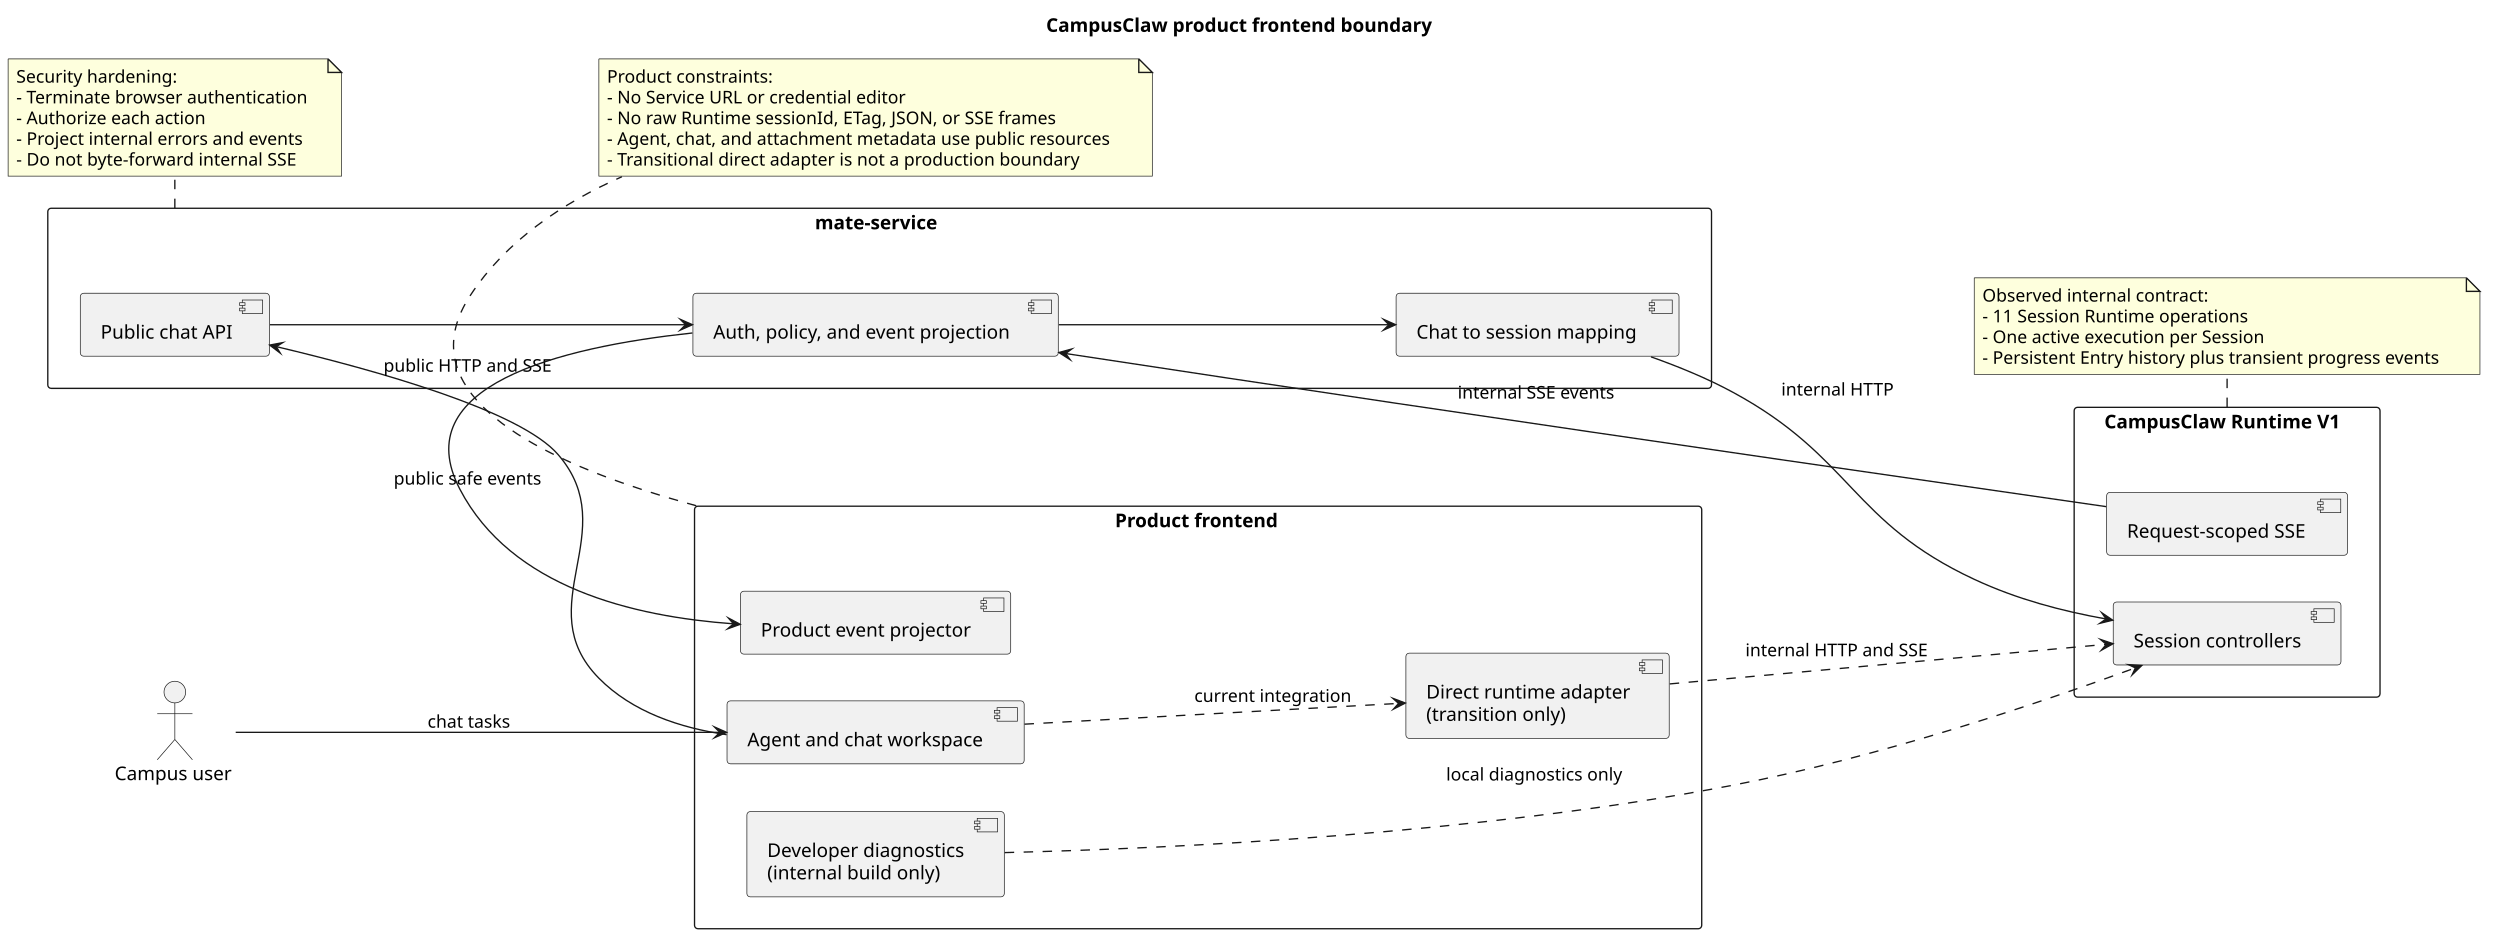
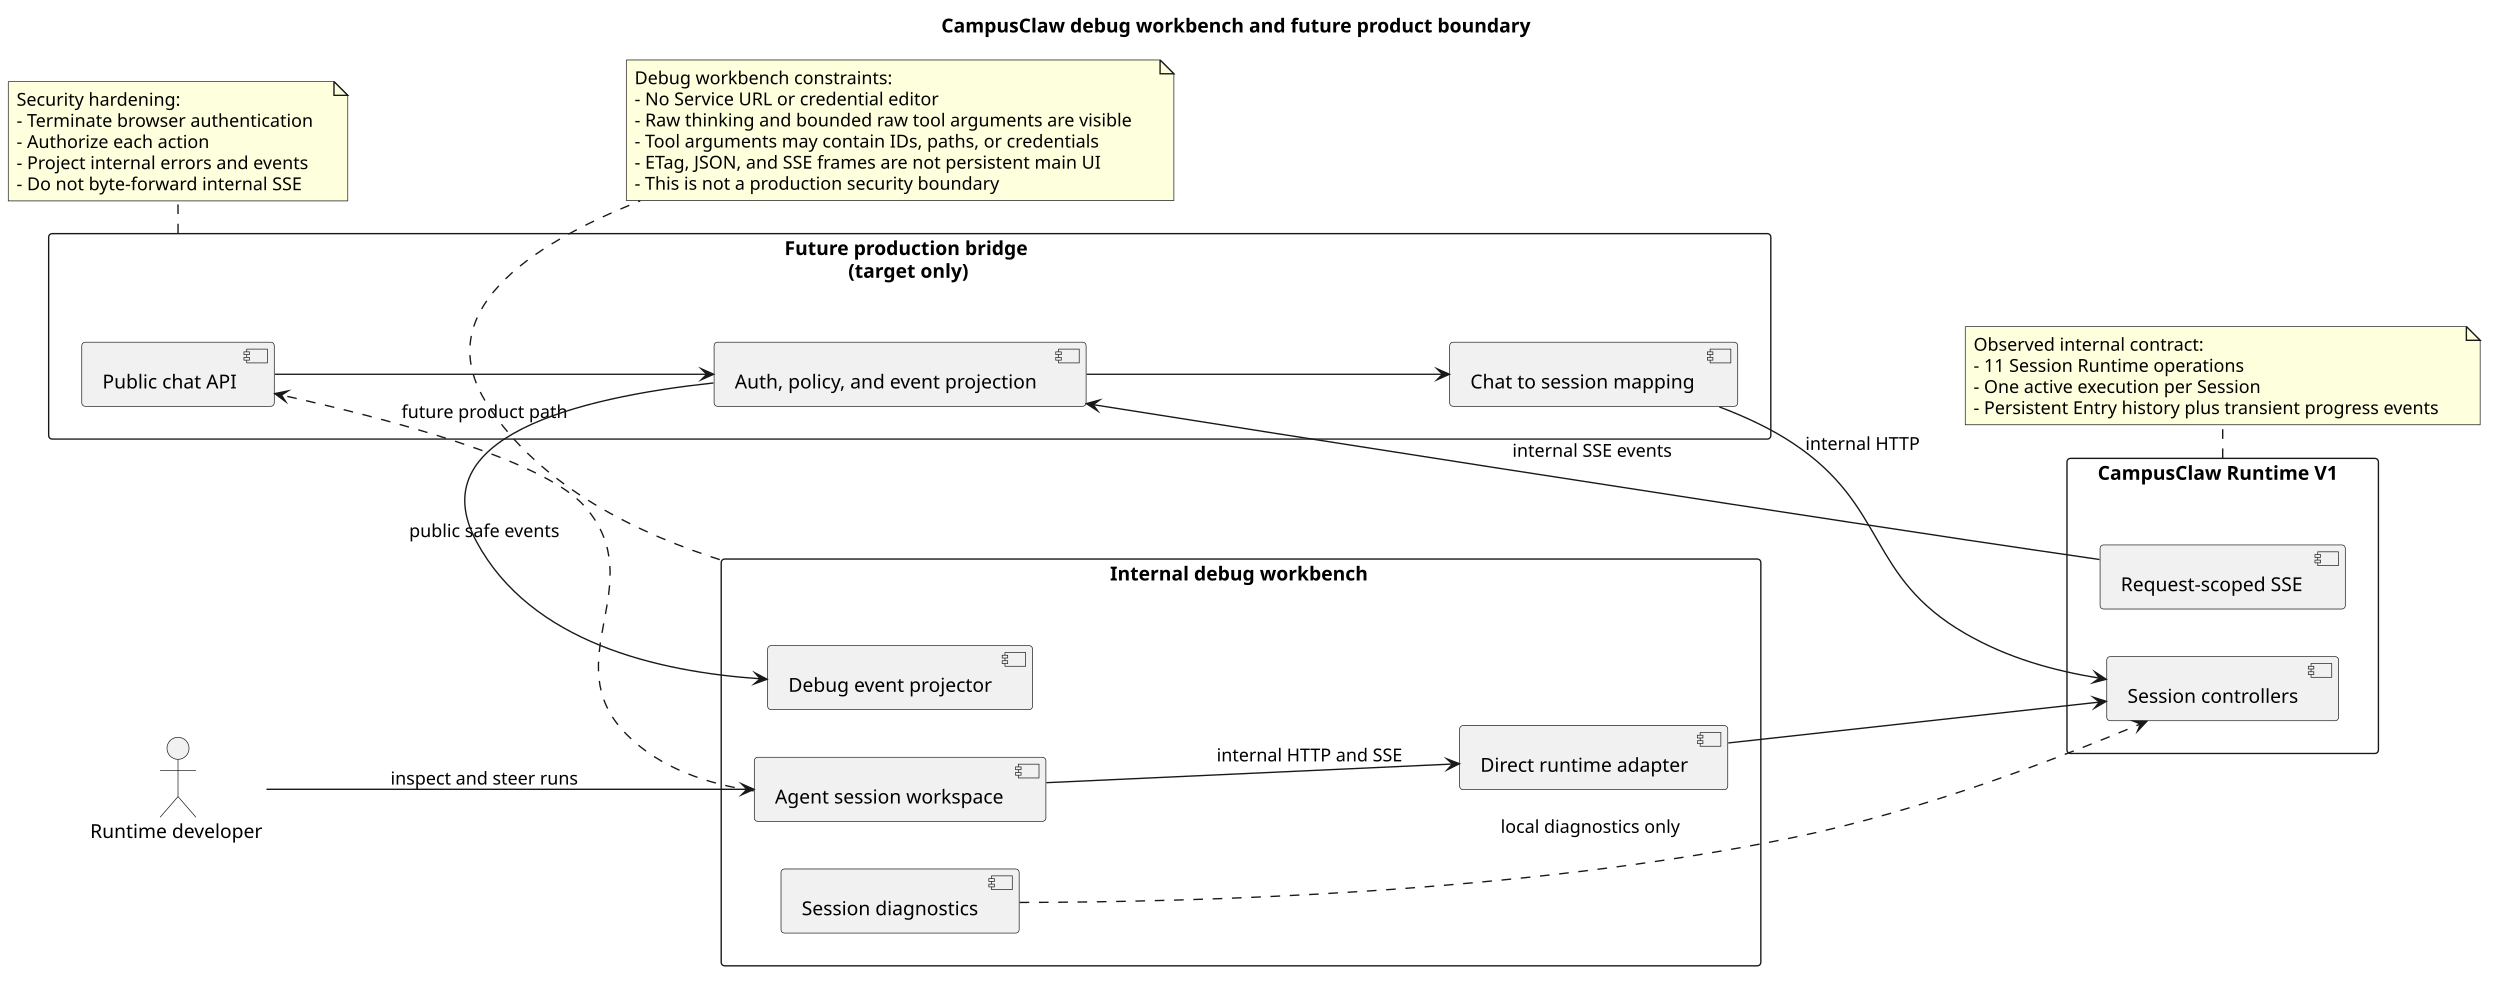
- <svg xmlns="http://www.w3.org/2000/svg" contentStyleType="text/css" data-diagram-type="DESCRIPTION" height="699px" preserveAspectRatio="none" style="width:1846px;height:699px;background:#FFFFFF;" version="1.1" viewBox="0 0 1846 699" width="1846px" zoomAndPan="magnify">
+ <svg xmlns="http://www.w3.org/2000/svg" contentStyleType="text/css" data-diagram-type="DESCRIPTION" height="714px" preserveAspectRatio="none" style="width:1813px;height:714px;background:#FFFFFF;" version="1.1" viewBox="0 0 1813 714" width="1813px" zoomAndPan="magnify">
  <defs />
  <g>
-     <g class="title" data-source-line="12">
-       <text fill="#000000" font-family="sans-serif" font-size="14" font-weight="700" lengthAdjust="spacing" textLength="294.315" x="772.437" y="23.535">CampusClaw product frontend boundary</text>
+     <g class="title" data-source-line="13">
+       <text fill="#000000" font-family="sans-serif" font-size="14" font-weight="700" lengthAdjust="spacing" textLength="441.39" x="682.61" y="23.535">CampusClaw debug workbench and future product boundary</text>
    </g>
-     <g class="cluster" data-qualified-name="Frontend" data-source-line="16" id="ent0002">
-       <rect fill="none" height="312" rx="2.5" ry="2.5" style="stroke:#181818;stroke-width:1;" width="743.71" x="512.84" y="373.768" />
-       <text fill="#000000" font-family="sans-serif" font-size="14" font-weight="700" lengthAdjust="spacing" textLength="122.753" x="823.318" y="389.303">Product frontend</text>
+     <g class="cluster" data-qualified-name="Frontend" data-source-line="17" id="ent0002">
+       <rect fill="none" height="295" rx="2.5" ry="2.5" style="stroke:#181818;stroke-width:1;" width="753.94" x="523.02" y="405.418" />
+       <text fill="#000000" font-family="sans-serif" font-size="14" font-weight="700" lengthAdjust="spacing" textLength="190.032" x="804.974" y="420.953">Internal debug workbench</text>
    </g>
-     <g class="cluster" data-qualified-name="Mate" data-source-line="23" id="ent0007">
-       <rect fill="none" height="133" rx="2.5" ry="2.5" style="stroke:#181818;stroke-width:1;" width="1228.49" x="35.29" y="153.768" />
-       <text fill="#000000" font-family="sans-serif" font-size="14" font-weight="700" lengthAdjust="spacing" textLength="95.621" x="601.725" y="169.303">mate-service</text>
+     <g class="cluster" data-qualified-name="Mate" data-source-line="24" id="ent0007">
+       <rect fill="none" height="149" rx="2.5" ry="2.5" style="stroke:#181818;stroke-width:1;" width="1248.91" x="35.29" y="169.418" />
+       <text fill="#000000" font-family="sans-serif" font-size="14" font-weight="700" lengthAdjust="spacing" textLength="181.672" x="568.909" y="184.953">Future production bridge</text>
+       <text fill="#000000" font-family="sans-serif" font-size="14" font-weight="700" lengthAdjust="spacing" textLength="89.223" x="615.134" y="201.442">(target only)</text>
    </g>
-     <g class="cluster" data-qualified-name="Runtime" data-source-line="29" id="ent0011">
-       <rect fill="none" height="214" rx="2.5" ry="2.5" style="stroke:#181818;stroke-width:1;" width="225.85" x="1531.56" y="300.768" />
-       <text fill="#000000" font-family="sans-serif" font-size="14" font-weight="700" lengthAdjust="spacing" textLength="181.303" x="1553.834" y="316.303">CampusClaw Runtime V1</text>
+     <g class="cluster" data-qualified-name="Runtime" data-source-line="30" id="ent0011">
+       <rect fill="none" height="214" rx="2.5" ry="2.5" style="stroke:#181818;stroke-width:1;" width="225.86" x="1498.97" y="332.418" />
+       <text fill="#000000" font-family="sans-serif" font-size="14" font-weight="700" lengthAdjust="spacing" textLength="181.303" x="1521.249" y="347.953">CampusClaw Runtime V1</text>
    </g>
-     <g class="entity" data-qualified-name="Frontend.Workspace" data-source-line="17" id="ent0003">
-       <rect fill="#F1F1F1" height="46.488" rx="2.5" ry="2.5" style="stroke:#181818;stroke-width:0.5;" width="219.409" x="536.84" y="517.528" />
-       <rect fill="#F1F1F1" height="10" style="stroke:#181818;stroke-width:0.5;" width="15" x="736.249" y="522.528" />
-       <rect fill="#F1F1F1" height="2" style="stroke:#181818;stroke-width:0.5;" width="4" x="734.249" y="524.528" />
-       <rect fill="#F1F1F1" height="2" style="stroke:#181818;stroke-width:0.5;" width="4" x="734.249" y="528.528" />
-       <text fill="#000000" font-family="sans-serif" font-size="14" lengthAdjust="spacing" textLength="179.409" x="551.84" y="551.063">Agent and chat workspace</text>
+     <g class="entity" data-qualified-name="Frontend.Workspace" data-source-line="18" id="ent0003">
+       <rect fill="#F1F1F1" height="46.488" rx="2.5" ry="2.5" style="stroke:#181818;stroke-width:0.5;" width="211.466" x="547.02" y="549.178" />
+       <rect fill="#F1F1F1" height="10" style="stroke:#181818;stroke-width:0.5;" width="15" x="738.486" y="554.178" />
+       <rect fill="#F1F1F1" height="2" style="stroke:#181818;stroke-width:0.5;" width="4" x="736.486" y="556.178" />
+       <rect fill="#F1F1F1" height="2" style="stroke:#181818;stroke-width:0.5;" width="4" x="736.486" y="560.178" />
+       <text fill="#000000" font-family="sans-serif" font-size="14" lengthAdjust="spacing" textLength="171.466" x="562.02" y="582.713">Agent session workspace</text>
    </g>
-     <g class="entity" data-qualified-name="Frontend.Projector" data-source-line="18" id="ent0004">
-       <rect fill="#F1F1F1" height="46.488" rx="2.5" ry="2.5" style="stroke:#181818;stroke-width:0.5;" width="199.537" x="546.77" y="436.528" />
-       <rect fill="#F1F1F1" height="10" style="stroke:#181818;stroke-width:0.5;" width="15" x="726.307" y="441.528" />
-       <rect fill="#F1F1F1" height="2" style="stroke:#181818;stroke-width:0.5;" width="4" x="724.307" y="443.528" />
-       <rect fill="#F1F1F1" height="2" style="stroke:#181818;stroke-width:0.5;" width="4" x="724.307" y="447.528" />
-       <text fill="#000000" font-family="sans-serif" font-size="14" lengthAdjust="spacing" textLength="159.537" x="561.77" y="470.063">Product event projector</text>
+     <g class="entity" data-qualified-name="Frontend.Projector" data-source-line="19" id="ent0004">
+       <rect fill="#F1F1F1" height="46.488" rx="2.5" ry="2.5" style="stroke:#181818;stroke-width:0.5;" width="192.079" x="556.71" y="468.178" />
+       <rect fill="#F1F1F1" height="10" style="stroke:#181818;stroke-width:0.5;" width="15" x="728.789" y="473.178" />
+       <rect fill="#F1F1F1" height="2" style="stroke:#181818;stroke-width:0.5;" width="4" x="726.789" y="475.178" />
+       <rect fill="#F1F1F1" height="2" style="stroke:#181818;stroke-width:0.5;" width="4" x="726.789" y="479.178" />
+       <text fill="#000000" font-family="sans-serif" font-size="14" lengthAdjust="spacing" textLength="152.079" x="571.71" y="501.713">Debug event projector</text>
    </g>
-     <g class="entity" data-qualified-name="Frontend.DirectAdapter" data-source-line="19" id="ent0005">
-       <rect fill="#F1F1F1" height="62.977" rx="2.5" ry="2.5" style="stroke:#181818;stroke-width:0.5;" width="194.438" x="1038.11" y="482.278" />
-       <rect fill="#F1F1F1" height="10" style="stroke:#181818;stroke-width:0.5;" width="15" x="1212.547" y="487.278" />
-       <rect fill="#F1F1F1" height="2" style="stroke:#181818;stroke-width:0.5;" width="4" x="1210.547" y="489.278" />
-       <rect fill="#F1F1F1" height="2" style="stroke:#181818;stroke-width:0.5;" width="4" x="1210.547" y="493.278" />
-       <text fill="#000000" font-family="sans-serif" font-size="14" lengthAdjust="spacing" textLength="154.438" x="1053.11" y="515.813">Direct runtime adapter</text>
-       <text fill="#000000" font-family="sans-serif" font-size="14" lengthAdjust="spacing" textLength="107.324" x="1053.11" y="532.302">(transition only)</text>
+     <g class="entity" data-qualified-name="Frontend.DirectAdapter" data-source-line="20" id="ent0005">
+       <rect fill="#F1F1F1" height="46.488" rx="2.5" ry="2.5" style="stroke:#181818;stroke-width:0.5;" width="194.438" x="1058.53" y="526.178" />
+       <rect fill="#F1F1F1" height="10" style="stroke:#181818;stroke-width:0.5;" width="15" x="1232.967" y="531.178" />
+       <rect fill="#F1F1F1" height="2" style="stroke:#181818;stroke-width:0.5;" width="4" x="1230.967" y="533.178" />
+       <rect fill="#F1F1F1" height="2" style="stroke:#181818;stroke-width:0.5;" width="4" x="1230.967" y="537.178" />
+       <text fill="#000000" font-family="sans-serif" font-size="14" lengthAdjust="spacing" textLength="154.438" x="1073.53" y="559.713">Direct runtime adapter</text>
    </g>
-     <g class="entity" data-qualified-name="Frontend.Diagnostics" data-source-line="20" id="ent0006">
-       <rect fill="#F1F1F1" height="62.977" rx="2.5" ry="2.5" style="stroke:#181818;stroke-width:0.5;" width="190.083" x="551.5" y="599.278" />
-       <rect fill="#F1F1F1" height="10" style="stroke:#181818;stroke-width:0.5;" width="15" x="721.583" y="604.278" />
-       <rect fill="#F1F1F1" height="2" style="stroke:#181818;stroke-width:0.5;" width="4" x="719.583" y="606.278" />
-       <rect fill="#F1F1F1" height="2" style="stroke:#181818;stroke-width:0.5;" width="4" x="719.583" y="610.278" />
-       <text fill="#000000" font-family="sans-serif" font-size="14" lengthAdjust="spacing" textLength="150.083" x="566.5" y="632.813">Developer diagnostics</text>
-       <text fill="#000000" font-family="sans-serif" font-size="14" lengthAdjust="spacing" textLength="132.986" x="566.5" y="649.302">(internal build only)</text>
+     <g class="entity" data-qualified-name="Frontend.Diagnostics" data-source-line="21" id="ent0006">
+       <rect fill="#F1F1F1" height="46.488" rx="2.5" ry="2.5" style="stroke:#181818;stroke-width:0.5;" width="172.713" x="566.39" y="630.178" />
+       <rect fill="#F1F1F1" height="10" style="stroke:#181818;stroke-width:0.5;" width="15" x="719.103" y="635.178" />
+       <rect fill="#F1F1F1" height="2" style="stroke:#181818;stroke-width:0.5;" width="4" x="717.103" y="637.178" />
+       <rect fill="#F1F1F1" height="2" style="stroke:#181818;stroke-width:0.5;" width="4" x="717.103" y="641.178" />
+       <text fill="#000000" font-family="sans-serif" font-size="14" lengthAdjust="spacing" textLength="132.713" x="581.39" y="663.713">Session diagnostics</text>
    </g>
-     <g class="entity" data-qualified-name="Mate.PublicApi" data-source-line="24" id="ent0008">
-       <rect fill="#F1F1F1" height="46.488" rx="2.5" ry="2.5" style="stroke:#181818;stroke-width:0.5;" width="139.62" x="59.29" y="216.528" />
-       <rect fill="#F1F1F1" height="10" style="stroke:#181818;stroke-width:0.5;" width="15" x="178.91" y="221.528" />
-       <rect fill="#F1F1F1" height="2" style="stroke:#181818;stroke-width:0.5;" width="4" x="176.91" y="223.528" />
-       <rect fill="#F1F1F1" height="2" style="stroke:#181818;stroke-width:0.5;" width="4" x="176.91" y="227.528" />
-       <text fill="#000000" font-family="sans-serif" font-size="14" lengthAdjust="spacing" textLength="99.62" x="74.29" y="250.063">Public chat API</text>
+     <g class="entity" data-qualified-name="Mate.PublicApi" data-source-line="25" id="ent0008">
+       <rect fill="#F1F1F1" height="46.488" rx="2.5" ry="2.5" style="stroke:#181818;stroke-width:0.5;" width="139.62" x="59.29" y="248.178" />
+       <rect fill="#F1F1F1" height="10" style="stroke:#181818;stroke-width:0.5;" width="15" x="178.91" y="253.178" />
+       <rect fill="#F1F1F1" height="2" style="stroke:#181818;stroke-width:0.5;" width="4" x="176.91" y="255.178" />
+       <rect fill="#F1F1F1" height="2" style="stroke:#181818;stroke-width:0.5;" width="4" x="176.91" y="259.178" />
+       <text fill="#000000" font-family="sans-serif" font-size="14" lengthAdjust="spacing" textLength="99.62" x="74.29" y="281.713">Public chat API</text>
    </g>
-     <g class="entity" data-qualified-name="Mate.Mapping" data-source-line="25" id="ent0009">
-       <rect fill="#F1F1F1" height="46.488" rx="2.5" ry="2.5" style="stroke:#181818;stroke-width:0.5;" width="208.902" x="1030.88" y="216.528" />
-       <rect fill="#F1F1F1" height="10" style="stroke:#181818;stroke-width:0.5;" width="15" x="1219.782" y="221.528" />
-       <rect fill="#F1F1F1" height="2" style="stroke:#181818;stroke-width:0.5;" width="4" x="1217.782" y="223.528" />
-       <rect fill="#F1F1F1" height="2" style="stroke:#181818;stroke-width:0.5;" width="4" x="1217.782" y="227.528" />
-       <text fill="#000000" font-family="sans-serif" font-size="14" lengthAdjust="spacing" textLength="168.902" x="1045.88" y="250.063">Chat to session mapping</text>
+     <g class="entity" data-qualified-name="Mate.Mapping" data-source-line="26" id="ent0009">
+       <rect fill="#F1F1F1" height="46.488" rx="2.5" ry="2.5" style="stroke:#181818;stroke-width:0.5;" width="208.902" x="1051.29" y="248.178" />
+       <rect fill="#F1F1F1" height="10" style="stroke:#181818;stroke-width:0.5;" width="15" x="1240.192" y="253.178" />
+       <rect fill="#F1F1F1" height="2" style="stroke:#181818;stroke-width:0.5;" width="4" x="1238.192" y="255.178" />
+       <rect fill="#F1F1F1" height="2" style="stroke:#181818;stroke-width:0.5;" width="4" x="1238.192" y="259.178" />
+       <text fill="#000000" font-family="sans-serif" font-size="14" lengthAdjust="spacing" textLength="168.902" x="1066.29" y="281.713">Chat to session mapping</text>
    </g>
-     <g class="entity" data-qualified-name="Mate.Policy" data-source-line="26" id="ent0010">
-       <rect fill="#F1F1F1" height="46.488" rx="2.5" ry="2.5" style="stroke:#181818;stroke-width:0.5;" width="269.783" x="511.65" y="216.528" />
-       <rect fill="#F1F1F1" height="10" style="stroke:#181818;stroke-width:0.5;" width="15" x="761.433" y="221.528" />
-       <rect fill="#F1F1F1" height="2" style="stroke:#181818;stroke-width:0.5;" width="4" x="759.433" y="223.528" />
-       <rect fill="#F1F1F1" height="2" style="stroke:#181818;stroke-width:0.5;" width="4" x="759.433" y="227.528" />
-       <text fill="#000000" font-family="sans-serif" font-size="14" lengthAdjust="spacing" textLength="229.783" x="526.65" y="250.063">Auth, policy, and event projection</text>
+     <g class="entity" data-qualified-name="Mate.Policy" data-source-line="27" id="ent0010">
+       <rect fill="#F1F1F1" height="46.488" rx="2.5" ry="2.5" style="stroke:#181818;stroke-width:0.5;" width="269.783" x="517.86" y="248.178" />
+       <rect fill="#F1F1F1" height="10" style="stroke:#181818;stroke-width:0.5;" width="15" x="767.643" y="253.178" />
+       <rect fill="#F1F1F1" height="2" style="stroke:#181818;stroke-width:0.5;" width="4" x="765.643" y="255.178" />
+       <rect fill="#F1F1F1" height="2" style="stroke:#181818;stroke-width:0.5;" width="4" x="765.643" y="259.178" />
+       <text fill="#000000" font-family="sans-serif" font-size="14" lengthAdjust="spacing" textLength="229.783" x="532.86" y="281.713">Auth, policy, and event projection</text>
    </g>
-     <g class="entity" data-qualified-name="Runtime.Sessions" data-source-line="30" id="ent0012">
-       <rect fill="#F1F1F1" height="46.488" rx="2.5" ry="2.5" style="stroke:#181818;stroke-width:0.5;" width="168.16" x="1560.41" y="444.528" />
-       <rect fill="#F1F1F1" height="10" style="stroke:#181818;stroke-width:0.5;" width="15" x="1708.57" y="449.528" />
-       <rect fill="#F1F1F1" height="2" style="stroke:#181818;stroke-width:0.5;" width="4" x="1706.57" y="451.528" />
-       <rect fill="#F1F1F1" height="2" style="stroke:#181818;stroke-width:0.5;" width="4" x="1706.57" y="455.528" />
-       <text fill="#000000" font-family="sans-serif" font-size="14" lengthAdjust="spacing" textLength="128.16" x="1575.41" y="478.063">Session controllers</text>
+     <g class="entity" data-qualified-name="Runtime.Sessions" data-source-line="31" id="ent0012">
+       <rect fill="#F1F1F1" height="46.488" rx="2.5" ry="2.5" style="stroke:#181818;stroke-width:0.5;" width="168.16" x="1527.82" y="476.178" />
+       <rect fill="#F1F1F1" height="10" style="stroke:#181818;stroke-width:0.5;" width="15" x="1675.98" y="481.178" />
+       <rect fill="#F1F1F1" height="2" style="stroke:#181818;stroke-width:0.5;" width="4" x="1673.98" y="483.178" />
+       <rect fill="#F1F1F1" height="2" style="stroke:#181818;stroke-width:0.5;" width="4" x="1673.98" y="487.178" />
+       <text fill="#000000" font-family="sans-serif" font-size="14" lengthAdjust="spacing" textLength="128.16" x="1542.82" y="509.713">Session controllers</text>
    </g>
-     <g class="entity" data-qualified-name="Runtime.Stream" data-source-line="31" id="ent0013">
-       <rect fill="#F1F1F1" height="46.488" rx="2.5" ry="2.5" style="stroke:#181818;stroke-width:0.5;" width="177.853" x="1555.56" y="363.528" />
-       <rect fill="#F1F1F1" height="10" style="stroke:#181818;stroke-width:0.5;" width="15" x="1713.414" y="368.528" />
-       <rect fill="#F1F1F1" height="2" style="stroke:#181818;stroke-width:0.5;" width="4" x="1711.414" y="370.528" />
-       <rect fill="#F1F1F1" height="2" style="stroke:#181818;stroke-width:0.5;" width="4" x="1711.414" y="374.528" />
-       <text fill="#000000" font-family="sans-serif" font-size="14" lengthAdjust="spacing" textLength="137.853" x="1570.56" y="397.063">Request-scoped SSE</text>
+     <g class="entity" data-qualified-name="Runtime.Stream" data-source-line="32" id="ent0013">
+       <rect fill="#F1F1F1" height="46.488" rx="2.5" ry="2.5" style="stroke:#181818;stroke-width:0.5;" width="177.853" x="1522.97" y="395.178" />
+       <rect fill="#F1F1F1" height="10" style="stroke:#181818;stroke-width:0.5;" width="15" x="1680.823" y="400.178" />
+       <rect fill="#F1F1F1" height="2" style="stroke:#181818;stroke-width:0.5;" width="4" x="1678.823" y="402.178" />
+       <rect fill="#F1F1F1" height="2" style="stroke:#181818;stroke-width:0.5;" width="4" x="1678.823" y="406.178" />
+       <text fill="#000000" font-family="sans-serif" font-size="14" lengthAdjust="spacing" textLength="137.853" x="1537.97" y="428.713">Request-scoped SSE</text>
    </g>
-     <g class="entity" data-qualified-name="User" data-source-line="15" id="ent0001">
-       <ellipse cx="129.104" cy="511.028" fill="#F1F1F1" rx="8" ry="8" style="stroke:#181818;stroke-width:0.5;" />
-       <path d="M129.104,519.028 L129.104,546.028 M116.104,527.028 L142.104,527.028 M129.104,546.028 L116.104,561.028 M129.104,546.028 L142.104,561.028" fill="none" style="stroke:#181818;stroke-width:0.5;" />
-       <text fill="#000000" font-family="sans-serif" font-size="14" lengthAdjust="spacing" textLength="88.908" x="84.65" y="576.063">Campus user</text>
+     <g class="entity" data-qualified-name="Developer" data-source-line="16" id="ent0001">
+       <ellipse cx="129.098" cy="542.678" fill="#F1F1F1" rx="8" ry="8" style="stroke:#181818;stroke-width:0.5;" />
+       <path d="M129.098,550.678 L129.098,577.678 M116.098,558.678 L142.098,558.678 M129.098,577.678 L116.098,592.678 M129.098,577.678 L142.098,592.678" fill="none" style="stroke:#181818;stroke-width:0.5;" />
+       <text fill="#000000" font-family="sans-serif" font-size="14" lengthAdjust="spacing" textLength="127.456" x="65.37" y="607.713">Runtime developer</text>
    </g>
-     <g class="entity" data-qualified-name="GMN24" data-source-line="46" id="ent0025">
-       <path d="M442.2,43.488 L442.2,130.041 L850.877,130.041 L850.877,53.488 L840.877,43.488 L442.2,43.488" fill="#FEFFDD" style="stroke:#181818;stroke-width:0.5;" />
-       <path d="M840.877,43.488 L840.877,53.488 L850.877,53.488 L840.877,43.488" fill="#FEFFDD" style="stroke:#181818;stroke-width:1;" />
-       <text fill="#000000" font-family="sans-serif" font-size="13" lengthAdjust="spacing" textLength="126.502" x="448.2" y="61.057">Product constraints:</text>
-       <text fill="#000000" font-family="sans-serif" font-size="13" lengthAdjust="spacing" textLength="230.826" x="448.2" y="76.367">- No Service URL or credential editor</text>
-       <text fill="#000000" font-family="sans-serif" font-size="13" lengthAdjust="spacing" textLength="347.141" x="448.2" y="91.678">- No raw Runtime sessionId, ETag, JSON, or SSE frames</text>
-       <text fill="#000000" font-family="sans-serif" font-size="13" lengthAdjust="spacing" textLength="387.677" x="448.2" y="106.988">- Agent, chat, and attachment metadata use public resources</text>
-       <text fill="#000000" font-family="sans-serif" font-size="13" lengthAdjust="spacing" textLength="366.704" x="448.2" y="122.299">- Transitional direct adapter is not a production boundary</text>
+     <g class="entity" data-qualified-name="GMN24" data-source-line="47" id="ent0025">
+       <path d="M454.2,43.488 L454.2,145.352 L851.292,145.352 L851.292,53.488 L841.292,43.488 L454.2,43.488" fill="#FEFFDD" style="stroke:#181818;stroke-width:0.5;" />
+       <path d="M841.292,43.488 L841.292,53.488 L851.292,53.488 L841.292,43.488" fill="#FEFFDD" style="stroke:#181818;stroke-width:1;" />
+       <text fill="#000000" font-family="sans-serif" font-size="13" lengthAdjust="spacing" textLength="192.829" x="460.2" y="61.057">Debug workbench constraints:</text>
+       <text fill="#000000" font-family="sans-serif" font-size="13" lengthAdjust="spacing" textLength="230.826" x="460.2" y="76.367">- No Service URL or credential editor</text>
+       <text fill="#000000" font-family="sans-serif" font-size="13" lengthAdjust="spacing" textLength="376.092" x="460.2" y="91.678">- Raw thinking and bounded raw tool arguments are visible</text>
+       <text fill="#000000" font-family="sans-serif" font-size="13" lengthAdjust="spacing" textLength="354.129" x="460.2" y="106.988">- Tool arguments may contain IDs, paths, or credentials</text>
+       <text fill="#000000" font-family="sans-serif" font-size="13" lengthAdjust="spacing" textLength="353.285" x="460.2" y="122.299">- ETag, JSON, and SSE frames are not persistent main UI</text>
+       <text fill="#000000" font-family="sans-serif" font-size="13" lengthAdjust="spacing" textLength="279.64" x="460.2" y="137.609">- This is not a production security boundary</text>
    </g>
-     <g class="entity" data-qualified-name="GMN27" data-source-line="54" id="ent0028">
-       <path d="M6,43.488 L6,130.041 L252.202,130.041 L252.202,53.488 L242.202,43.488 L6,43.488" fill="#FEFFDD" style="stroke:#181818;stroke-width:0.5;" />
-       <path d="M242.202,43.488 L242.202,53.488 L252.202,53.488 L242.202,43.488" fill="#FEFFDD" style="stroke:#181818;stroke-width:1;" />
-       <text fill="#000000" font-family="sans-serif" font-size="13" lengthAdjust="spacing" textLength="121.919" x="12" y="61.057">Security hardening:</text>
-       <text fill="#000000" font-family="sans-serif" font-size="13" lengthAdjust="spacing" textLength="225.202" x="12" y="76.367">- Terminate browser authentication</text>
-       <text fill="#000000" font-family="sans-serif" font-size="13" lengthAdjust="spacing" textLength="149.246" x="12" y="91.678">- Authorize each action</text>
-       <text fill="#000000" font-family="sans-serif" font-size="13" lengthAdjust="spacing" textLength="221.565" x="12" y="106.988">- Project internal errors and events</text>
-       <text fill="#000000" font-family="sans-serif" font-size="13" lengthAdjust="spacing" textLength="219.413" x="12" y="122.299">- Do not byte-forward internal SSE</text>
+     <g class="entity" data-qualified-name="GMN27" data-source-line="56" id="ent0028">
+       <path d="M6,59.138 L6,145.691 L252.202,145.691 L252.202,69.138 L242.202,59.138 L6,59.138" fill="#FEFFDD" style="stroke:#181818;stroke-width:0.5;" />
+       <path d="M242.202,59.138 L242.202,69.138 L252.202,69.138 L242.202,59.138" fill="#FEFFDD" style="stroke:#181818;stroke-width:1;" />
+       <text fill="#000000" font-family="sans-serif" font-size="13" lengthAdjust="spacing" textLength="121.919" x="12" y="76.707">Security hardening:</text>
+       <text fill="#000000" font-family="sans-serif" font-size="13" lengthAdjust="spacing" textLength="225.202" x="12" y="92.017">- Terminate browser authentication</text>
+       <text fill="#000000" font-family="sans-serif" font-size="13" lengthAdjust="spacing" textLength="149.246" x="12" y="107.328">- Authorize each action</text>
+       <text fill="#000000" font-family="sans-serif" font-size="13" lengthAdjust="spacing" textLength="221.565" x="12" y="122.638">- Project internal errors and events</text>
+       <text fill="#000000" font-family="sans-serif" font-size="13" lengthAdjust="spacing" textLength="219.413" x="12" y="137.949">- Do not byte-forward internal SSE</text>
    </g>
-     <g class="entity" data-qualified-name="GMN30" data-source-line="62" id="ent0031">
-       <path d="M1457.78,205.148 L1457.78,276.39 L1831.189,276.39 L1831.189,215.148 L1821.189,205.148 L1457.78,205.148" fill="#FEFFDD" style="stroke:#181818;stroke-width:0.5;" />
-       <path d="M1821.189,205.148 L1821.189,215.148 L1831.189,215.148 L1821.189,205.148" fill="#FEFFDD" style="stroke:#181818;stroke-width:1;" />
-       <text fill="#000000" font-family="sans-serif" font-size="13" lengthAdjust="spacing" textLength="171.812" x="1463.78" y="222.717">Observed internal contract:</text>
-       <text fill="#000000" font-family="sans-serif" font-size="13" lengthAdjust="spacing" textLength="207.289" x="1463.78" y="238.027">- 11 Session Runtime operations</text>
-       <text fill="#000000" font-family="sans-serif" font-size="13" lengthAdjust="spacing" textLength="219.838" x="1463.78" y="253.338">- One active execution per Session</text>
-       <text fill="#000000" font-family="sans-serif" font-size="13" lengthAdjust="spacing" textLength="352.409" x="1463.78" y="268.648">- Persistent Entry history plus transient progress events</text>
+     <g class="entity" data-qualified-name="GMN30" data-source-line="64" id="ent0031">
+       <path d="M1425.2,236.798 L1425.2,308.041 L1798.609,308.041 L1798.609,246.798 L1788.609,236.798 L1425.2,236.798" fill="#FEFFDD" style="stroke:#181818;stroke-width:0.5;" />
+       <path d="M1788.609,236.798 L1788.609,246.798 L1798.609,246.798 L1788.609,236.798" fill="#FEFFDD" style="stroke:#181818;stroke-width:1;" />
+       <text fill="#000000" font-family="sans-serif" font-size="13" lengthAdjust="spacing" textLength="171.812" x="1431.2" y="254.367">Observed internal contract:</text>
+       <text fill="#000000" font-family="sans-serif" font-size="13" lengthAdjust="spacing" textLength="207.289" x="1431.2" y="269.677">- 11 Session Runtime operations</text>
+       <text fill="#000000" font-family="sans-serif" font-size="13" lengthAdjust="spacing" textLength="219.838" x="1431.2" y="284.988">- One active execution per Session</text>
+       <text fill="#000000" font-family="sans-serif" font-size="13" lengthAdjust="spacing" textLength="352.409" x="1431.2" y="300.298">- Persistent Entry history plus transient progress events</text>
    </g>
-     <g class="link" data-entity-1="ent0001" data-entity-2="ent0003" data-link-type="dependency" data-source-line="34" id="lnk14">
-       <path d="M174.05,540.768 C253.66,540.768 418.9,540.768 531.53,540.768" fill="none" id="User-to-Workspace" style="stroke:#181818;stroke-width:1;" />
-       <polygon fill="#181818" points="536.53,540.768,527.53,536.768,531.53,540.768,527.53,544.768,536.53,540.768" style="stroke:#181818;stroke-width:1;stroke-linejoin:miter;stroke-miterlimit:10;" />
-       <text fill="#000000" font-family="sans-serif" font-size="13" lengthAdjust="spacing" textLength="63.775" x="315.7" y="537.337">chat tasks</text>
+     <g class="link" data-entity-1="ent0001" data-entity-2="ent0003" data-link-type="dependency" data-source-line="35" id="lnk14">
+       <path d="M193.28,572.418 C281.03,572.418 435.92,572.418 541.76,572.418" fill="none" id="Developer-to-Workspace" style="stroke:#181818;stroke-width:1;" />
+       <polygon fill="#181818" points="546.76,572.418,537.76,568.418,541.76,572.418,537.76,576.418,546.76,572.418" style="stroke:#181818;stroke-width:1;stroke-linejoin:miter;stroke-miterlimit:10;" />
+       <text fill="#000000" font-family="sans-serif" font-size="13" lengthAdjust="spacing" textLength="140.543" x="283.2" y="568.987">inspect and steer runs</text>
    </g>
-     <g class="link" data-entity-1="ent0003" data-entity-2="ent0008" data-link-type="dependency" data-source-line="35" id="lnk15">
-       <path d="M536.54,542.488 C502.19,537.508 466.83,525.748 442.2,500.768 C389.88,447.688 460.86,392.228 412.2,335.768 C384.09,303.148 278.075,273.501 203.985,255.951" fill="none" id="Workspace-to-PublicApi" style="stroke:#181818;stroke-width:1;" />
-       <polygon fill="#181818" points="199.12,254.798,206.956,260.765,203.985,255.951,208.8,252.981,199.12,254.798" style="stroke:#181818;stroke-width:1;stroke-linejoin:miter;stroke-miterlimit:10;" />
-       <text fill="#000000" font-family="sans-serif" font-size="13" lengthAdjust="spacing" textLength="128.603" x="283.2" y="274.497">public HTTP and SSE</text>
+     <g class="link" data-entity-1="ent0003" data-entity-2="ent0005" data-link-type="dependency" data-source-line="36" id="lnk15">
+       <path d="M758.77,567.598 C847.15,563.538 967.495,558.018 1053.345,554.077" fill="none" id="Workspace-to-DirectAdapter" style="stroke:#181818;stroke-width:1;" />
+       <polygon fill="#181818" points="1058.34,553.848,1049.166,550.265,1053.345,554.077,1049.533,558.257,1058.34,553.848" style="stroke:#181818;stroke-width:1;stroke-linejoin:miter;stroke-miterlimit:10;" />
+       <text fill="#000000" font-family="sans-serif" font-size="13" lengthAdjust="spacing" textLength="138.252" x="882.29" y="552.157">internal HTTP and SSE</text>
    </g>
-     <g class="link" data-entity-1="ent0008" data-entity-2="ent0010" data-link-type="dependency" data-source-line="36" id="lnk16">
-       <path d="M199.35,239.768 C278.9,239.768 406.31,239.768 506.28,239.768" fill="none" id="PublicApi-to-Policy" style="stroke:#181818;stroke-width:1;" />
-       <polygon fill="#181818" points="511.28,239.768,502.28,235.768,506.28,239.768,502.28,243.768,511.28,239.768" style="stroke:#181818;stroke-width:1;stroke-linejoin:miter;stroke-miterlimit:10;" />
+     <g class="link" data-entity-1="ent0005" data-entity-2="ent0012" data-link-type="dependency" data-source-line="37" id="lnk16">
+       <path d="M1253.34,538.788 C1334.73,529.828 1445,517.686 1522.45,509.156" fill="none" id="DirectAdapter-to-Sessions" style="stroke:#181818;stroke-width:1;" />
+       <polygon fill="#181818" points="1527.42,508.608,1518.036,505.618,1522.45,509.156,1518.912,513.569,1527.42,508.608" style="stroke:#181818;stroke-width:1;stroke-linejoin:miter;stroke-miterlimit:10;" />
    </g>
-     <g class="link" data-entity-1="ent0010" data-entity-2="ent0009" data-link-type="dependency" data-source-line="37" id="lnk17">
-       <path d="M781.85,239.768 C860.36,239.768 952.97,239.768 1025.56,239.768" fill="none" id="Policy-to-Mapping" style="stroke:#181818;stroke-width:1;" />
-       <polygon fill="#181818" points="1030.56,239.768,1021.56,235.768,1025.56,239.768,1021.56,243.768,1030.56,239.768" style="stroke:#181818;stroke-width:1;stroke-linejoin:miter;stroke-miterlimit:10;" />
+     <g class="link" data-entity-1="ent0003" data-entity-2="ent0008" data-link-type="dependency" data-source-line="38" id="lnk17">
+       <path d="M546.58,573.538 C512.96,568.568 478.27,556.968 454.2,532.418 C402.03,479.188 473.21,423.578 424.2,367.418 C394.45,333.328 281.332,303.598 204.142,286.528" fill="none" id="Workspace-to-PublicApi" style="stroke:#181818;stroke-width:1;stroke-dasharray:7,7;" />
+       <polygon fill="#181818" points="199.26,285.448,207.184,291.297,204.142,286.528,208.911,283.486,199.26,285.448" style="stroke:#181818;stroke-width:1;stroke-linejoin:miter;stroke-miterlimit:10;" />
+       <text fill="#000000" font-family="sans-serif" font-size="13" lengthAdjust="spacing" textLength="124.116" x="291.2" y="303.147">future product path</text>
    </g>
-     <g class="link" data-entity-1="ent0009" data-entity-2="ent0012" data-link-type="dependency" data-source-line="38" id="lnk18">
-       <path d="M1219.09,263.498 C1239.49,270.718 1260.89,279.508 1279.78,289.768 C1367.75,337.538 1367.04,385.508 1457.78,427.768 C1489.62,442.598 1522.189,451.121 1555.119,457.061" fill="none" id="Mapping-to-Sessions" style="stroke:#181818;stroke-width:1;" />
-       <polygon fill="#181818" points="1560.04,457.948,1551.893,452.414,1555.119,457.061,1550.473,460.287,1560.04,457.948" style="stroke:#181818;stroke-width:1;stroke-linejoin:miter;stroke-miterlimit:10;" />
-       <text fill="#000000" font-family="sans-serif" font-size="13" lengthAdjust="spacing" textLength="85.547" x="1315.28" y="292.067">internal HTTP</text>
+     <g class="link" data-entity-1="ent0008" data-entity-2="ent0010" data-link-type="dependency" data-source-line="39" id="lnk18">
+       <path d="M199.37,271.418 C280.23,271.418 410.82,271.418 512.52,271.418" fill="none" id="PublicApi-to-Policy" style="stroke:#181818;stroke-width:1;" />
+       <polygon fill="#181818" points="517.52,271.418,508.52,267.418,512.52,271.418,508.52,275.418,517.52,271.418" style="stroke:#181818;stroke-width:1;stroke-linejoin:miter;stroke-miterlimit:10;" />
    </g>
-     <g class="link" data-entity-1="ent0013" data-entity-2="ent0010" data-link-type="dependency" data-source-line="39" id="lnk19">
-       <path d="M1555.2,374.108 C1436.13,356.998 1217.45,325.438 1030.88,297.768 C948.15,285.498 860.373,272.23 786.843,261.05" fill="none" id="Stream-to-Policy" style="stroke:#181818;stroke-width:1;" />
-       <polygon fill="#181818" points="781.9,260.298,790.197,265.606,786.843,261.05,791.399,257.697,781.9,260.298" style="stroke:#181818;stroke-width:1;stroke-linejoin:miter;stroke-miterlimit:10;" />
-       <text fill="#000000" font-family="sans-serif" font-size="13" lengthAdjust="spacing" textLength="118.301" x="1076.33" y="294.337">internal SSE events</text>
+     <g class="link" data-entity-1="ent0010" data-entity-2="ent0009" data-link-type="dependency" data-source-line="40" id="lnk19">
+       <path d="M788.01,271.418 C870.61,271.418 969.89,271.418 1046.11,271.418" fill="none" id="Policy-to-Mapping" style="stroke:#181818;stroke-width:1;" />
+       <polygon fill="#181818" points="1051.11,271.418,1042.11,267.418,1046.11,271.418,1042.11,275.418,1051.11,271.418" style="stroke:#181818;stroke-width:1;stroke-linejoin:miter;stroke-miterlimit:10;" />
    </g>
-     <g class="link" data-entity-1="ent0010" data-entity-2="ent0004" data-link-type="dependency" data-source-line="40" id="lnk20">
-       <path d="M511.28,245.868 C411.66,256.538 299.88,285.188 339.59,361.268 C377.47,433.828 467.263,455.269 541.563,460.628" fill="none" id="Policy-to-Projector" style="stroke:#181818;stroke-width:1;" />
-       <polygon fill="#181818" points="546.55,460.988,537.861,456.351,541.563,460.628,537.285,464.33,546.55,460.988" style="stroke:#181818;stroke-width:1;stroke-linejoin:miter;stroke-miterlimit:10;" />
-       <text fill="#000000" font-family="sans-serif" font-size="13" lengthAdjust="spacing" textLength="113.433" x="290.7" y="357.837">public safe events</text>
+     <g class="link" data-entity-1="ent0009" data-entity-2="ent0012" data-link-type="dependency" data-source-line="41" id="lnk20">
+       <path d="M1246.87,295.098 C1265.33,302.028 1284.04,310.708 1300.2,321.418 C1369.19,367.118 1353.52,418.048 1425.2,459.418 C1456.05,477.228 1488.986,486.319 1522.466,491.809" fill="none" id="Mapping-to-Sessions" style="stroke:#181818;stroke-width:1;" />
+       <polygon fill="#181818" points="1527.4,492.618,1519.166,487.215,1522.466,491.809,1517.871,495.109,1527.4,492.618" style="stroke:#181818;stroke-width:1;stroke-linejoin:miter;stroke-miterlimit:10;" />
+       <text fill="#000000" font-family="sans-serif" font-size="13" lengthAdjust="spacing" textLength="85.547" x="1309.2" y="326.267">internal HTTP</text>
    </g>
-     <g class="link" data-entity-1="ent0003" data-entity-2="ent0005" data-link-type="dependency" data-source-line="41" id="lnk21">
-       <path d="M756.48,534.728 C840.84,530.048 951.608,523.905 1032.698,519.405" fill="none" id="Workspace-to-DirectAdapter" style="stroke:#181818;stroke-width:1;stroke-dasharray:7,7;" />
-       <polygon fill="#181818" points="1037.69,519.128,1028.482,515.633,1032.698,519.405,1028.926,523.621,1037.69,519.128" style="stroke:#181818;stroke-width:1;stroke-linejoin:miter;stroke-miterlimit:10;" />
-       <text fill="#000000" font-family="sans-serif" font-size="13" lengthAdjust="spacing" textLength="118.86" x="881.88" y="518.317">current integration</text>
+     <g class="link" data-entity-1="ent0013" data-entity-2="ent0010" data-link-type="dependency" data-source-line="42" id="lnk21">
+       <path d="M1522.55,405.758 C1491.74,401.288 1456.93,396.188 1425.2,391.418 C1201.53,357.758 946.599,317.779 792.759,293.469" fill="none" id="Stream-to-Policy" style="stroke:#181818;stroke-width:1;" />
+       <polygon fill="#181818" points="787.82,292.688,796.085,298.044,792.759,293.469,797.334,290.142,787.82,292.688" style="stroke:#181818;stroke-width:1;stroke-linejoin:miter;stroke-miterlimit:10;" />
+       <text fill="#000000" font-family="sans-serif" font-size="13" lengthAdjust="spacing" textLength="118.301" x="1096.75" y="331.277">internal SSE events</text>
    </g>
-     <g class="link" data-entity-1="ent0005" data-entity-2="ent0012" data-link-type="dependency" data-source-line="42" id="lnk22">
-       <path d="M1232.92,505.008 C1327.61,496.418 1465.49,483.91 1555.3,475.77" fill="none" id="DirectAdapter-to-Sessions" style="stroke:#181818;stroke-width:1;stroke-dasharray:7,7;" />
-       <polygon fill="#181818" points="1560.28,475.318,1550.956,472.147,1555.3,475.77,1551.678,480.114,1560.28,475.318" style="stroke:#181818;stroke-width:1;stroke-linejoin:miter;stroke-miterlimit:10;" />
-       <text fill="#000000" font-family="sans-serif" font-size="13" lengthAdjust="spacing" textLength="138.252" x="1288.78" y="484.587">internal HTTP and SSE</text>
+     <g class="link" data-entity-1="ent0010" data-entity-2="ent0004" data-link-type="dependency" data-source-line="43" id="lnk22">
+       <path d="M517.4,277.718 C417.28,288.498 304.83,317.198 345.63,392.918 C385,465.998 476.782,487.125 551.262,492.255" fill="none" id="Policy-to-Projector" style="stroke:#181818;stroke-width:1;" />
+       <polygon fill="#181818" points="556.25,492.598,547.546,487.989,551.262,492.255,546.996,495.97,556.25,492.598" style="stroke:#181818;stroke-width:1;stroke-linejoin:miter;stroke-miterlimit:10;" />
+       <text fill="#000000" font-family="sans-serif" font-size="13" lengthAdjust="spacing" textLength="113.433" x="296.7" y="389.487">public safe events</text>
    </g>
-     <g class="link" data-entity-1="ent0006" data-entity-2="ent0012" data-link-type="dependency" data-source-line="43" id="lnk23">
-       <path d="M741.86,629.558 C866.18,626.508 1091.2,615.958 1279.78,579.768 C1388.14,558.968 1505.205,519.369 1576.765,493.149" fill="none" id="Diagnostics-to-Sessions" style="stroke:#181818;stroke-width:1;stroke-dasharray:7,7;" />
-       <polygon fill="#181818" points="1581.46,491.428,1571.633,490.769,1576.765,493.149,1574.386,498.281,1581.46,491.428" style="stroke:#181818;stroke-width:1;stroke-linejoin:miter;stroke-miterlimit:10;" />
-       <text fill="#000000" font-family="sans-serif" font-size="13" lengthAdjust="spacing" textLength="135.98" x="1067.83" y="576.337">local diagnostics only</text>
+     <g class="link" data-entity-1="ent0006" data-entity-2="ent0012" data-link-type="dependency" data-source-line="44" id="lnk23">
+       <path d="M739.43,654.448 C864.14,654.348 1102.37,648.098 1300.2,607.418 C1392.91,588.358 1491.209,550.631 1552.239,525.051" fill="none" id="Diagnostics-to-Sessions" style="stroke:#181818;stroke-width:1;stroke-dasharray:7,7;" />
+       <polygon fill="#181818" points="1556.85,523.118,1547.003,522.908,1552.239,525.051,1550.096,530.286,1556.85,523.118" style="stroke:#181818;stroke-width:1;stroke-linejoin:miter;stroke-miterlimit:10;" />
+       <text fill="#000000" font-family="sans-serif" font-size="13" lengthAdjust="spacing" textLength="135.98" x="1088.25" y="603.987">local diagnostics only</text>
    </g>
-     <g class="link" data-entity-1="ent0002" data-entity-2="ent0025" data-link-type="association" data-source-line="46" id="lnk26">
-       <path d="M514.118,373.423 C511.504,372.714 508.88,371.991 506.251,371.253 C500.992,369.776 495.709,368.241 490.427,366.646 C479.862,363.456 469.299,360.028 458.933,356.356 C375.998,326.978 305.605,281.973 347.2,218.268 C373.5,177.988 415.2,149.968 459.21,130.498" fill="none" id="Frontend-GMN24" style="stroke:#181818;stroke-width:1;stroke-dasharray:7,7;" />
+     <g class="link" data-entity-1="ent0002" data-entity-2="ent0025" data-link-type="association" data-source-line="47" id="lnk26">
+       <path d="M521.972,405.833 C521.473,405.674 520.973,405.513 520.473,405.351 C518.473,404.705 516.467,404.044 514.455,403.368 C510.432,402.016 506.388,400.603 502.333,399.127 C494.222,396.174 486.068,392.969 477.952,389.491 C461.718,382.534 445.631,374.483 430.336,365.175 C399.745,346.558 372.317,322.911 353.2,292.918 C311.37,227.288 381.44,178.488 464.28,145.698" fill="none" id="Frontend-GMN24" style="stroke:#181818;stroke-width:1;stroke-dasharray:7,7;" />
    </g>
-     <g class="link" data-entity-1="ent0007" data-entity-2="ent0028" data-link-type="association" data-source-line="54" id="lnk29">
-       <path d="M129.1,153.711 C129.1,153.195 129.1,152.679 129.1,152.163 C129.1,151.13 129.1,150.098 129.1,149.066 C129.1,147.001 129.1,144.937 129.1,142.873 C129.1,138.744 129.1,134.616 129.1,130.488" fill="none" id="Mate-GMN27" style="stroke:#181818;stroke-width:1;stroke-dasharray:7,7;" />
+     <g class="link" data-entity-1="ent0007" data-entity-2="ent0028" data-link-type="association" data-source-line="56" id="lnk29">
+       <path d="M129.1,169.244 C129.1,169.159 129.1,169.073 129.1,168.988 C129.1,168.817 129.1,168.646 129.1,168.475 C129.1,167.791 129.1,167.107 129.1,166.423 C129.1,165.055 129.1,163.688 129.1,162.32 C129.1,156.849 129.1,151.378 129.1,145.908" fill="none" id="Mate-GMN27" style="stroke:#181818;stroke-width:1;stroke-dasharray:7,7;" />
    </g>
-     <g class="link" data-entity-1="ent0011" data-entity-2="ent0031" data-link-type="association" data-source-line="62" id="lnk32">
-       <path d="M1644.49,300.595 C1644.49,300.529 1644.49,300.464 1644.49,300.398 C1644.49,299.875 1644.49,299.352 1644.49,298.829 C1644.49,297.782 1644.49,296.735 1644.49,295.689 C1644.49,293.596 1644.49,291.502 1644.49,289.409 C1644.49,285.223 1644.49,281.036 1644.49,276.848" fill="none" id="Runtime-GMN30" style="stroke:#181818;stroke-width:1;stroke-dasharray:7,7;" />
+     <g class="link" data-entity-1="ent0011" data-entity-2="ent0031" data-link-type="association" data-source-line="64" id="lnk32">
+       <path d="M1611.9,332.245 C1611.9,332.179 1611.9,332.114 1611.9,332.048 C1611.9,331.525 1611.9,331.002 1611.9,330.479 C1611.9,329.432 1611.9,328.385 1611.9,327.339 C1611.9,325.246 1611.9,323.152 1611.9,321.059 C1611.9,316.873 1611.9,312.686 1611.9,308.498" fill="none" id="Runtime-GMN30" style="stroke:#181818;stroke-width:1;stroke-dasharray:7,7;" />
    </g>
  </g>
</svg>
